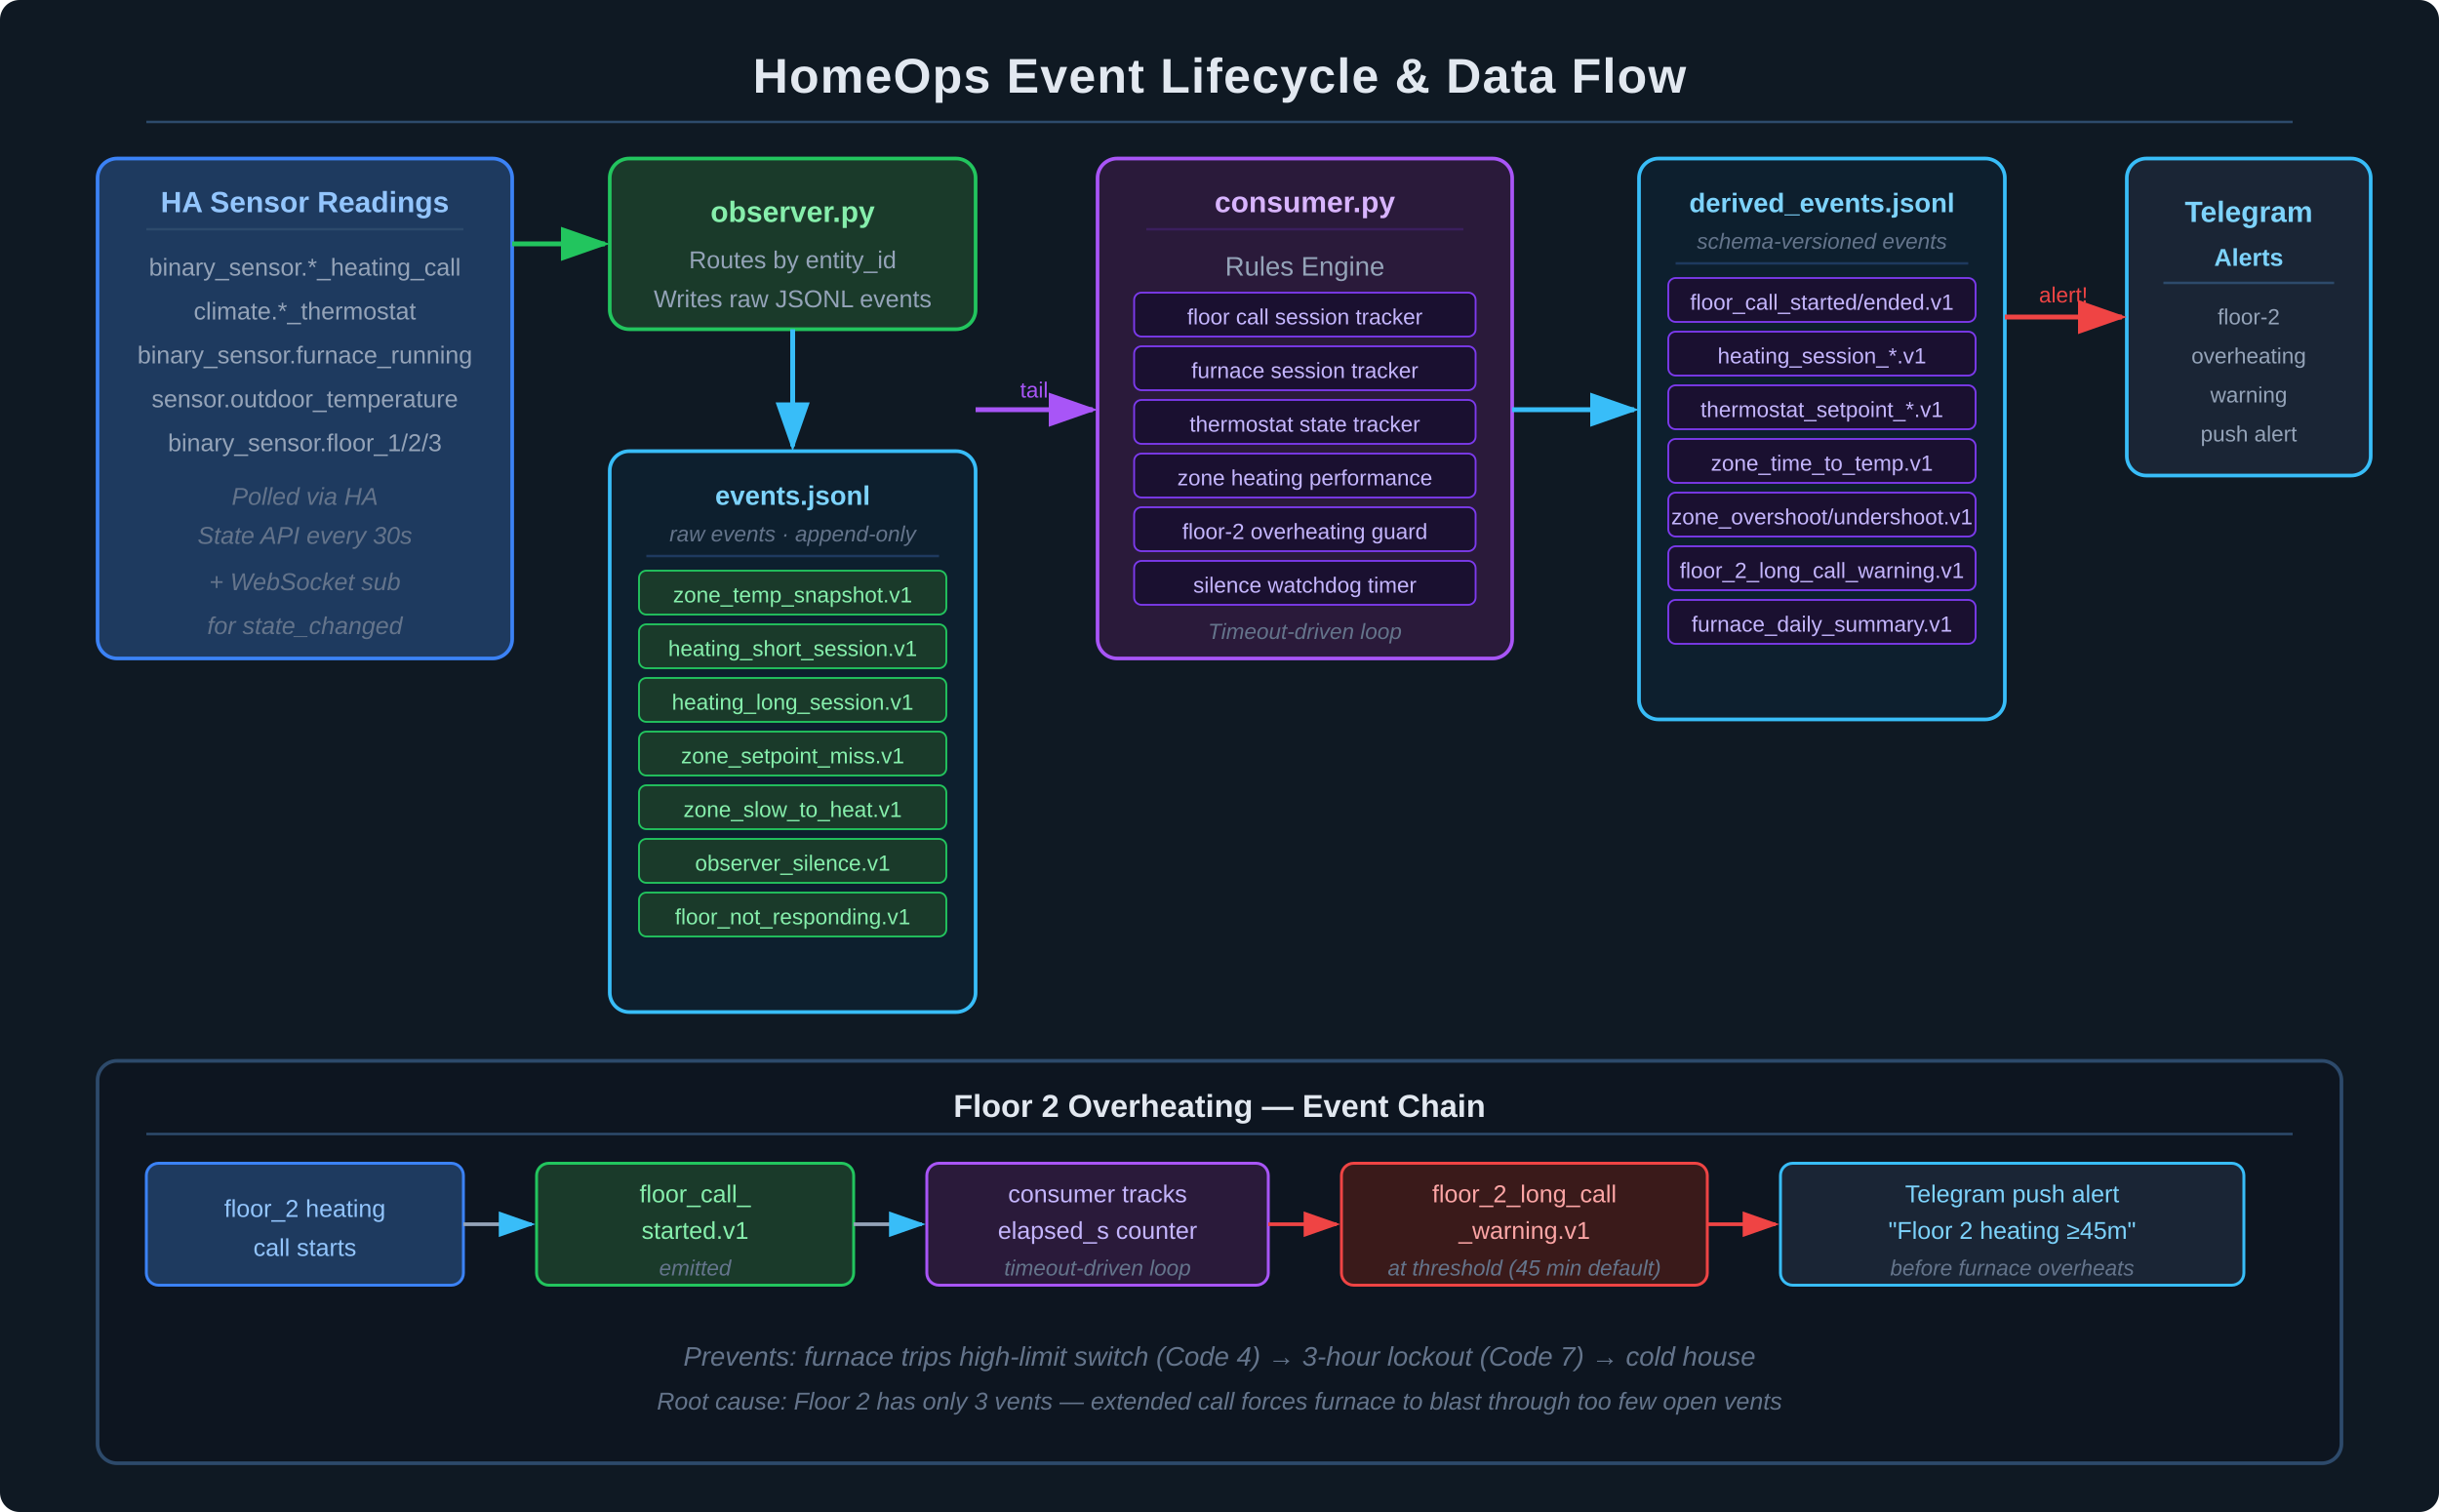
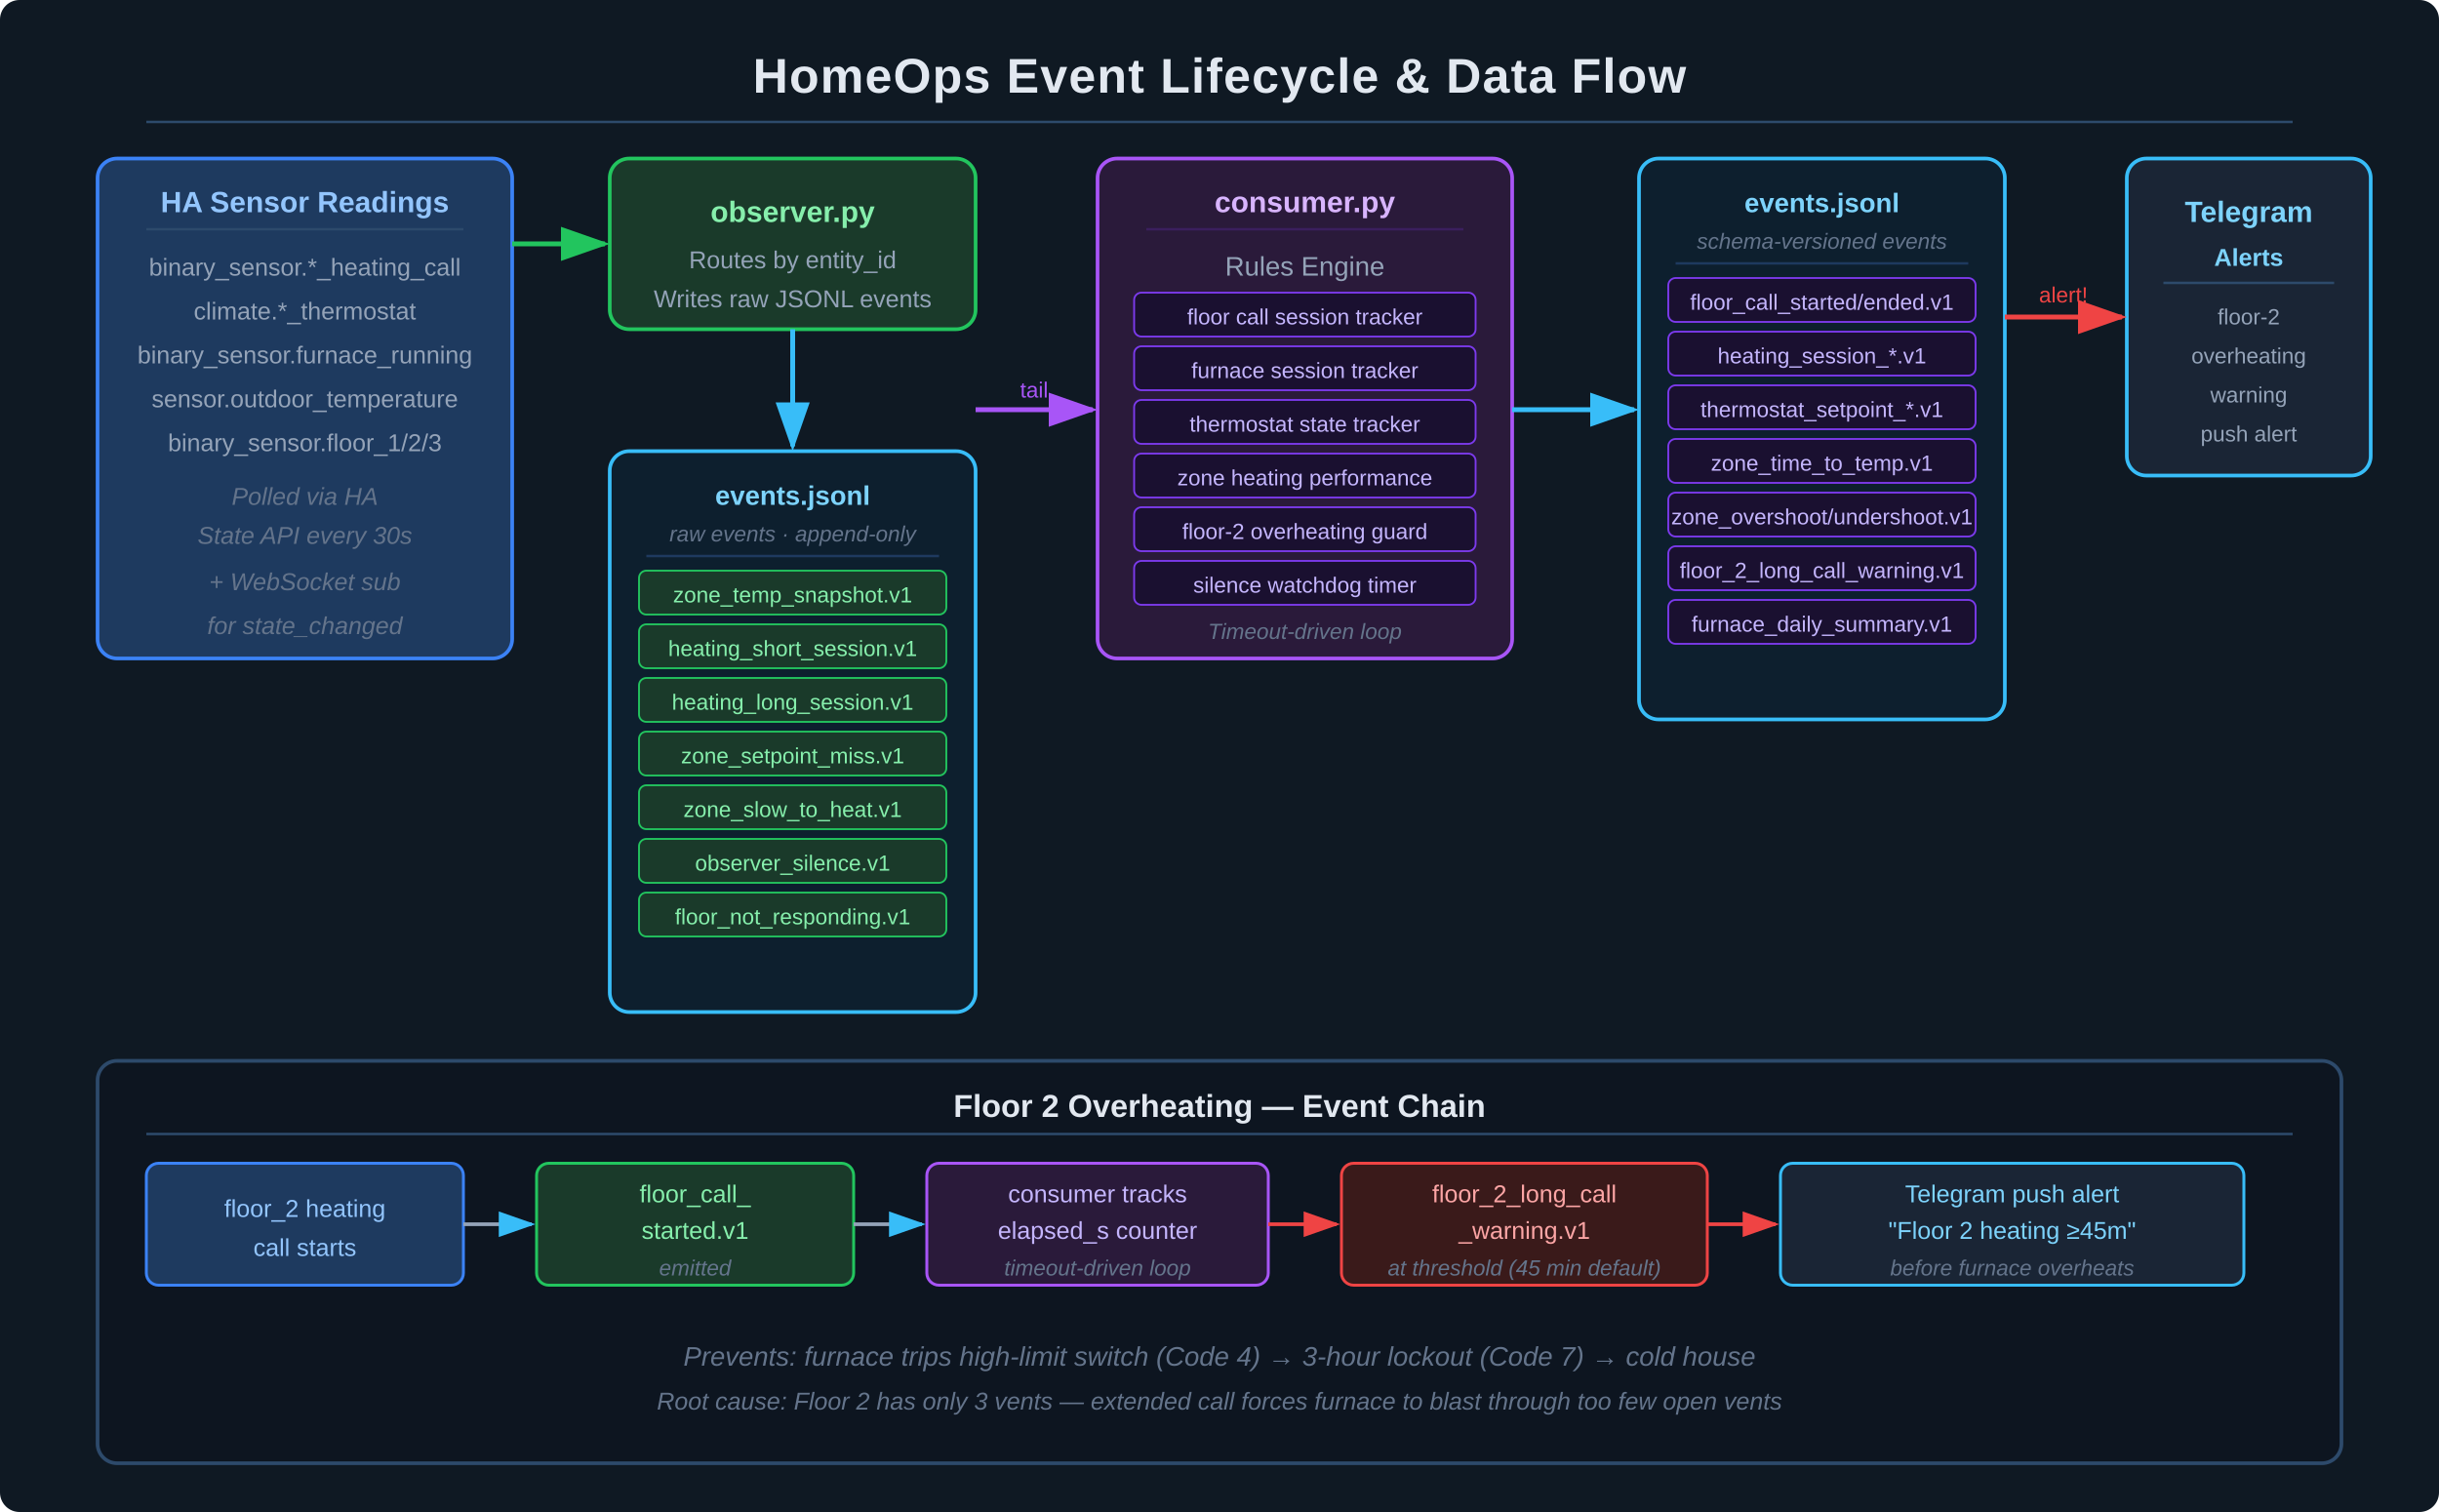
<svg xmlns="http://www.w3.org/2000/svg" width="1000" height="620" viewBox="0 0 1000 620" font-family="Arial, Helvetica, sans-serif">
  <rect width="1000" height="620" fill="#0f1923" rx="8" />
  <text x="500" y="38" text-anchor="middle" font-size="20" font-weight="bold" fill="#e2e8f0" letter-spacing="0.5">HomeOps Event Lifecycle &amp; Data Flow</text>
  <line x1="60" y1="50" x2="940" y2="50" stroke="#2d4a6b" stroke-width="1" />
  <defs>
    <marker id="arr-blue" markerWidth="10" markerHeight="7" refX="9" refY="3.5" orient="auto">
      <polygon points="0 0, 10 3.5, 0 7" fill="#38bdf8" />
    </marker>
    <marker id="arr-green" markerWidth="10" markerHeight="7" refX="9" refY="3.5" orient="auto">
      <polygon points="0 0, 10 3.5, 0 7" fill="#22c55e" />
    </marker>
    <marker id="arr-purple" markerWidth="10" markerHeight="7" refX="9" refY="3.5" orient="auto">
      <polygon points="0 0, 10 3.5, 0 7" fill="#a855f7" />
    </marker>
    <marker id="arr-amber" markerWidth="10" markerHeight="7" refX="9" refY="3.5" orient="auto">
      <polygon points="0 0, 10 3.5, 0 7" fill="#f59e0b" />
    </marker>
    <marker id="arr-red" markerWidth="10" markerHeight="7" refX="9" refY="3.5" orient="auto">
      <polygon points="0 0, 10 3.5, 0 7" fill="#ef4444" />
    </marker>
  </defs>
  <rect x="40" y="65" width="170" height="205" rx="8" fill="#1e3a5f" stroke="#3b82f6" stroke-width="1.5" />
  <text x="125" y="87" text-anchor="middle" font-size="12" font-weight="bold" fill="#93c5fd">HA Sensor Readings</text>
  <line x1="60" y1="94" x2="190" y2="94" stroke="#2d4a6b" stroke-width="1" />
  <text x="125" y="113" text-anchor="middle" font-size="10" fill="#94a3b8">binary_sensor.*_heating_call</text>
  <text x="125" y="131" text-anchor="middle" font-size="10" fill="#94a3b8">climate.*_thermostat</text>
  <text x="125" y="149" text-anchor="middle" font-size="10" fill="#94a3b8">binary_sensor.furnace_running</text>
  <text x="125" y="167" text-anchor="middle" font-size="10" fill="#94a3b8">sensor.outdoor_temperature</text>
  <text x="125" y="185" text-anchor="middle" font-size="10" fill="#94a3b8">binary_sensor.floor_1/2/3</text>
  <text x="125" y="207" text-anchor="middle" font-size="10" fill="#64748b" font-style="italic">Polled via HA</text>
  <text x="125" y="223" text-anchor="middle" font-size="10" fill="#64748b" font-style="italic">State API every 30s</text>
  <text x="125" y="242" text-anchor="middle" font-size="10" fill="#64748b" font-style="italic">+ WebSocket sub</text>
  <text x="125" y="260" text-anchor="middle" font-size="10" fill="#64748b" font-style="italic">for state_changed</text>
  <rect x="250" y="65" width="150" height="70" rx="8" fill="#1a3a2a" stroke="#22c55e" stroke-width="1.5" />
  <text x="325" y="91" text-anchor="middle" font-size="12" font-weight="bold" fill="#86efac">observer.py</text>
  <text x="325" y="110" text-anchor="middle" font-size="10" fill="#94a3b8">Routes by entity_id</text>
  <text x="325" y="126" text-anchor="middle" font-size="10" fill="#94a3b8">Writes raw JSONL events</text>
  <rect x="250" y="185" width="150" height="230" rx="8" fill="#0d1f2e" stroke="#38bdf8" stroke-width="1.5" />
  <text x="325" y="207" text-anchor="middle" font-size="11" font-weight="bold" fill="#7dd3fc">events.jsonl</text>
  <text x="325" y="222" text-anchor="middle" font-size="9" fill="#64748b" font-style="italic">raw events · append-only</text>
  <line x1="265" y1="228" x2="385" y2="228" stroke="#1e3a5f" stroke-width="1" />
  <rect x="262" y="234" width="126" height="18" rx="3" fill="#1a3a2a" stroke="#22c55e" stroke-width="0.75" />
  <text x="325" y="247" text-anchor="middle" font-size="9" fill="#86efac">zone_temp_snapshot.v1</text>
  <rect x="262" y="256" width="126" height="18" rx="3" fill="#1a3a2a" stroke="#22c55e" stroke-width="0.75" />
  <text x="325" y="269" text-anchor="middle" font-size="9" fill="#86efac">heating_short_session.v1</text>
  <rect x="262" y="278" width="126" height="18" rx="3" fill="#1a3a2a" stroke="#22c55e" stroke-width="0.75" />
  <text x="325" y="291" text-anchor="middle" font-size="9" fill="#86efac">heating_long_session.v1</text>
  <rect x="262" y="300" width="126" height="18" rx="3" fill="#1a3a2a" stroke="#22c55e" stroke-width="0.75" />
  <text x="325" y="313" text-anchor="middle" font-size="9" fill="#86efac">zone_setpoint_miss.v1</text>
  <rect x="262" y="322" width="126" height="18" rx="3" fill="#1a3a2a" stroke="#22c55e" stroke-width="0.75" />
  <text x="325" y="335" text-anchor="middle" font-size="9" fill="#86efac">zone_slow_to_heat.v1</text>
  <rect x="262" y="344" width="126" height="18" rx="3" fill="#1a3a2a" stroke="#22c55e" stroke-width="0.75" />
  <text x="325" y="357" text-anchor="middle" font-size="9" fill="#86efac">observer_silence.v1</text>
  <rect x="262" y="366" width="126" height="18" rx="3" fill="#1a3a2a" stroke="#22c55e" stroke-width="0.75" />
  <text x="325" y="379" text-anchor="middle" font-size="9" fill="#86efac">floor_not_responding.v1</text>
  <rect x="450" y="65" width="170" height="205" rx="8" fill="#2a1a3a" stroke="#a855f7" stroke-width="1.5" />
  <text x="535" y="87" text-anchor="middle" font-size="12" font-weight="bold" fill="#d8b4fe">consumer.py</text>
  <line x1="470" y1="94" x2="600" y2="94" stroke="#3b1f5e" stroke-width="1" />
  <text x="535" y="113" text-anchor="middle" font-size="11" fill="#94a3b8">Rules Engine</text>
  <rect x="465" y="120" width="140" height="18" rx="3" fill="#1a1030" stroke="#7c3aed" stroke-width="0.75" />
  <text x="535" y="133" text-anchor="middle" font-size="9" fill="#c4b5fd">floor call session tracker</text>
  <rect x="465" y="142" width="140" height="18" rx="3" fill="#1a1030" stroke="#7c3aed" stroke-width="0.75" />
  <text x="535" y="155" text-anchor="middle" font-size="9" fill="#c4b5fd">furnace session tracker</text>
  <rect x="465" y="164" width="140" height="18" rx="3" fill="#1a1030" stroke="#7c3aed" stroke-width="0.75" />
  <text x="535" y="177" text-anchor="middle" font-size="9" fill="#c4b5fd">thermostat state tracker</text>
  <rect x="465" y="186" width="140" height="18" rx="3" fill="#1a1030" stroke="#7c3aed" stroke-width="0.75" />
  <text x="535" y="199" text-anchor="middle" font-size="9" fill="#c4b5fd">zone heating performance</text>
  <rect x="465" y="208" width="140" height="18" rx="3" fill="#1a1030" stroke="#7c3aed" stroke-width="0.75" />
  <text x="535" y="221" text-anchor="middle" font-size="9" fill="#c4b5fd">floor-2 overheating guard</text>
  <rect x="465" y="230" width="140" height="18" rx="3" fill="#1a1030" stroke="#7c3aed" stroke-width="0.75" />
  <text x="535" y="243" text-anchor="middle" font-size="9" fill="#c4b5fd">silence watchdog timer</text>
  <text x="535" y="262" text-anchor="middle" font-size="9" fill="#64748b" font-style="italic">Timeout-driven loop</text>
  <rect x="672" y="65" width="150" height="230" rx="8" fill="#0d1f2e" stroke="#38bdf8" stroke-width="1.5" />
-   <text x="747" y="87" text-anchor="middle" font-size="11" font-weight="bold" fill="#7dd3fc">derived_events.jsonl</text>
+   <text x="747" y="87" text-anchor="middle" font-size="11" font-weight="bold" fill="#7dd3fc">events.jsonl</text>
  <text x="747" y="102" text-anchor="middle" font-size="9" fill="#64748b" font-style="italic">schema-versioned events</text>
  <line x1="687" y1="108" x2="807" y2="108" stroke="#1e3a5f" stroke-width="1" />
  <rect x="684" y="114" width="126" height="18" rx="3" fill="#1a1030" stroke="#7c3aed" stroke-width="0.75" />
  <text x="747" y="127" text-anchor="middle" font-size="9" fill="#c4b5fd">floor_call_started/ended.v1</text>
  <rect x="684" y="136" width="126" height="18" rx="3" fill="#1a1030" stroke="#7c3aed" stroke-width="0.75" />
  <text x="747" y="149" text-anchor="middle" font-size="9" fill="#c4b5fd">heating_session_*.v1</text>
  <rect x="684" y="158" width="126" height="18" rx="3" fill="#1a1030" stroke="#7c3aed" stroke-width="0.75" />
  <text x="747" y="171" text-anchor="middle" font-size="9" fill="#c4b5fd">thermostat_setpoint_*.v1</text>
  <rect x="684" y="180" width="126" height="18" rx="3" fill="#1a1030" stroke="#7c3aed" stroke-width="0.75" />
  <text x="747" y="193" text-anchor="middle" font-size="9" fill="#c4b5fd">zone_time_to_temp.v1</text>
  <rect x="684" y="202" width="126" height="18" rx="3" fill="#1a1030" stroke="#7c3aed" stroke-width="0.75" />
  <text x="747" y="215" text-anchor="middle" font-size="9" fill="#c4b5fd">zone_overshoot/undershoot.v1</text>
  <rect x="684" y="224" width="126" height="18" rx="3" fill="#1a1030" stroke="#7c3aed" stroke-width="0.75" />
  <text x="747" y="237" text-anchor="middle" font-size="9" fill="#c4b5fd">floor_2_long_call_warning.v1</text>
  <rect x="684" y="246" width="126" height="18" rx="3" fill="#1a1030" stroke="#7c3aed" stroke-width="0.75" />
  <text x="747" y="259" text-anchor="middle" font-size="9" fill="#c4b5fd">furnace_daily_summary.v1</text>
  <rect x="872" y="65" width="100" height="130" rx="8" fill="#1a2535" stroke="#38bdf8" stroke-width="1.5" />
  <text x="922" y="91" text-anchor="middle" font-size="12" font-weight="bold" fill="#7dd3fc">Telegram</text>
  <text x="922" y="109" text-anchor="middle" font-size="10" font-weight="bold" fill="#7dd3fc">Alerts</text>
  <line x1="887" y1="116" x2="957" y2="116" stroke="#2d4a6b" stroke-width="1" />
  <text x="922" y="133" text-anchor="middle" font-size="9" fill="#94a3b8">floor-2</text>
  <text x="922" y="149" text-anchor="middle" font-size="9" fill="#94a3b8">overheating</text>
  <text x="922" y="165" text-anchor="middle" font-size="9" fill="#94a3b8">warning</text>
  <text x="922" y="181" text-anchor="middle" font-size="9" fill="#94a3b8">push alert</text>
  <line x1="210" y1="100" x2="248" y2="100" stroke="#22c55e" stroke-width="2" marker-end="url(#arr-green)" />
  <line x1="325" y1="135" x2="325" y2="183" stroke="#38bdf8" stroke-width="2" marker-end="url(#arr-blue)" />
  <line x1="400" y1="168" x2="448" y2="168" stroke="#a855f7" stroke-width="2" marker-end="url(#arr-purple)" />
  <text x="424" y="163" text-anchor="middle" font-size="9" fill="#a855f7">tail</text>
  <line x1="620" y1="168" x2="670" y2="168" stroke="#38bdf8" stroke-width="2" marker-end="url(#arr-blue)" />
  <line x1="822" y1="130" x2="870" y2="130" stroke="#ef4444" stroke-width="2" marker-end="url(#arr-red)" />
  <text x="846" y="124" text-anchor="middle" font-size="9" fill="#ef4444">alert!</text>
  <rect x="40" y="435" width="920" height="165" rx="8" fill="#0d1520" stroke="#2d4a6b" stroke-width="1.5" />
  <text x="500" y="458" text-anchor="middle" font-size="13" font-weight="bold" fill="#e2e8f0">Floor 2 Overheating — Event Chain</text>
  <line x1="60" y1="465" x2="940" y2="465" stroke="#2d4a6b" stroke-width="1" />
  <rect x="60" y="477" width="130" height="50" rx="5" fill="#1e3a5f" stroke="#3b82f6" stroke-width="1.2" />
  <text x="125" y="499" text-anchor="middle" font-size="10" fill="#93c5fd">floor_2 heating</text>
  <text x="125" y="515" text-anchor="middle" font-size="10" fill="#93c5fd">call starts</text>
  <rect x="220" y="477" width="130" height="50" rx="5" fill="#1a3a2a" stroke="#22c55e" stroke-width="1.2" />
  <text x="285" y="493" text-anchor="middle" font-size="10" fill="#86efac">floor_call_</text>
  <text x="285" y="508" text-anchor="middle" font-size="10" fill="#86efac">started.v1</text>
  <text x="285" y="523" text-anchor="middle" font-size="9" fill="#64748b" font-style="italic">emitted</text>
  <rect x="380" y="477" width="140" height="50" rx="5" fill="#2a1a3a" stroke="#a855f7" stroke-width="1.2" />
  <text x="450" y="493" text-anchor="middle" font-size="10" fill="#c4b5fd">consumer tracks</text>
  <text x="450" y="508" text-anchor="middle" font-size="10" fill="#c4b5fd">elapsed_s counter</text>
  <text x="450" y="523" text-anchor="middle" font-size="9" fill="#64748b" font-style="italic">timeout-driven loop</text>
  <rect x="550" y="477" width="150" height="50" rx="5" fill="#3a1a1a" stroke="#ef4444" stroke-width="1.2" />
  <text x="625" y="493" text-anchor="middle" font-size="10" fill="#fca5a5">floor_2_long_call</text>
  <text x="625" y="508" text-anchor="middle" font-size="10" fill="#fca5a5">_warning.v1</text>
  <text x="625" y="523" text-anchor="middle" font-size="9" fill="#64748b" font-style="italic">at threshold (45 min default)</text>
  <rect x="730" y="477" width="190" height="50" rx="5" fill="#1a2535" stroke="#38bdf8" stroke-width="1.2" />
  <text x="825" y="493" text-anchor="middle" font-size="10" fill="#7dd3fc">Telegram push alert</text>
  <text x="825" y="508" text-anchor="middle" font-size="10" fill="#7dd3fc">"Floor 2 heating ≥45m"</text>
  <text x="825" y="523" text-anchor="middle" font-size="9" fill="#64748b" font-style="italic">before furnace overheats</text>
  <line x1="190" y1="502" x2="218" y2="502" stroke="#94a3b8" stroke-width="1.5" marker-end="url(#arr-blue)" />
  <line x1="350" y1="502" x2="378" y2="502" stroke="#94a3b8" stroke-width="1.5" marker-end="url(#arr-blue)" />
  <line x1="520" y1="502" x2="548" y2="502" stroke="#ef4444" stroke-width="1.5" marker-end="url(#arr-red)" />
  <line x1="700" y1="502" x2="728" y2="502" stroke="#ef4444" stroke-width="1.5" marker-end="url(#arr-red)" />
  <text x="500" y="560" text-anchor="middle" font-size="11" fill="#64748b" font-style="italic">Prevents: furnace trips high-limit switch (Code 4) → 3-hour lockout (Code 7) → cold house</text>
  <text x="500" y="578" text-anchor="middle" font-size="10" fill="#64748b" font-style="italic">Root cause: Floor 2 has only 3 vents — extended call forces furnace to blast through too few open vents</text>
</svg>
